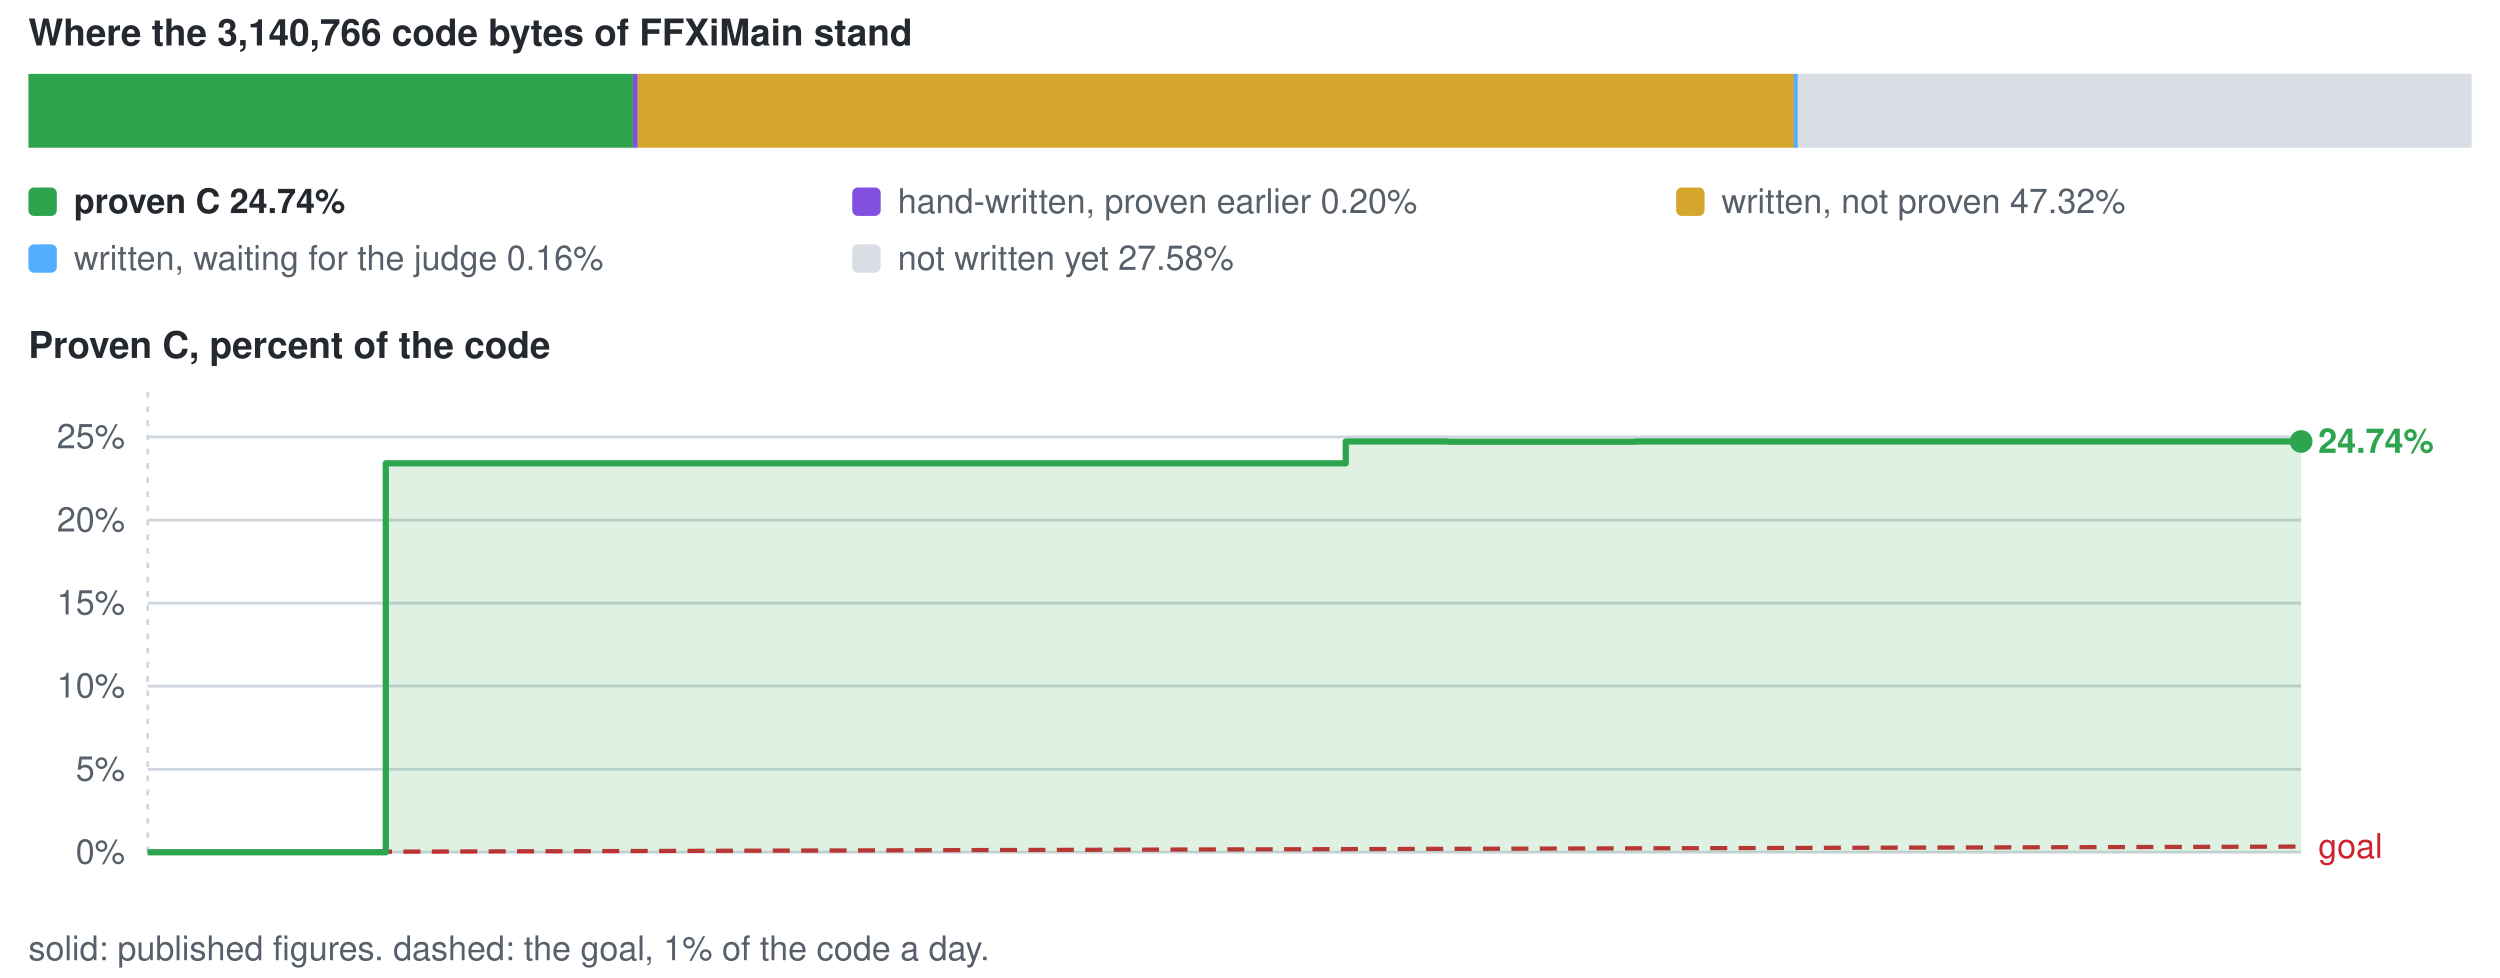
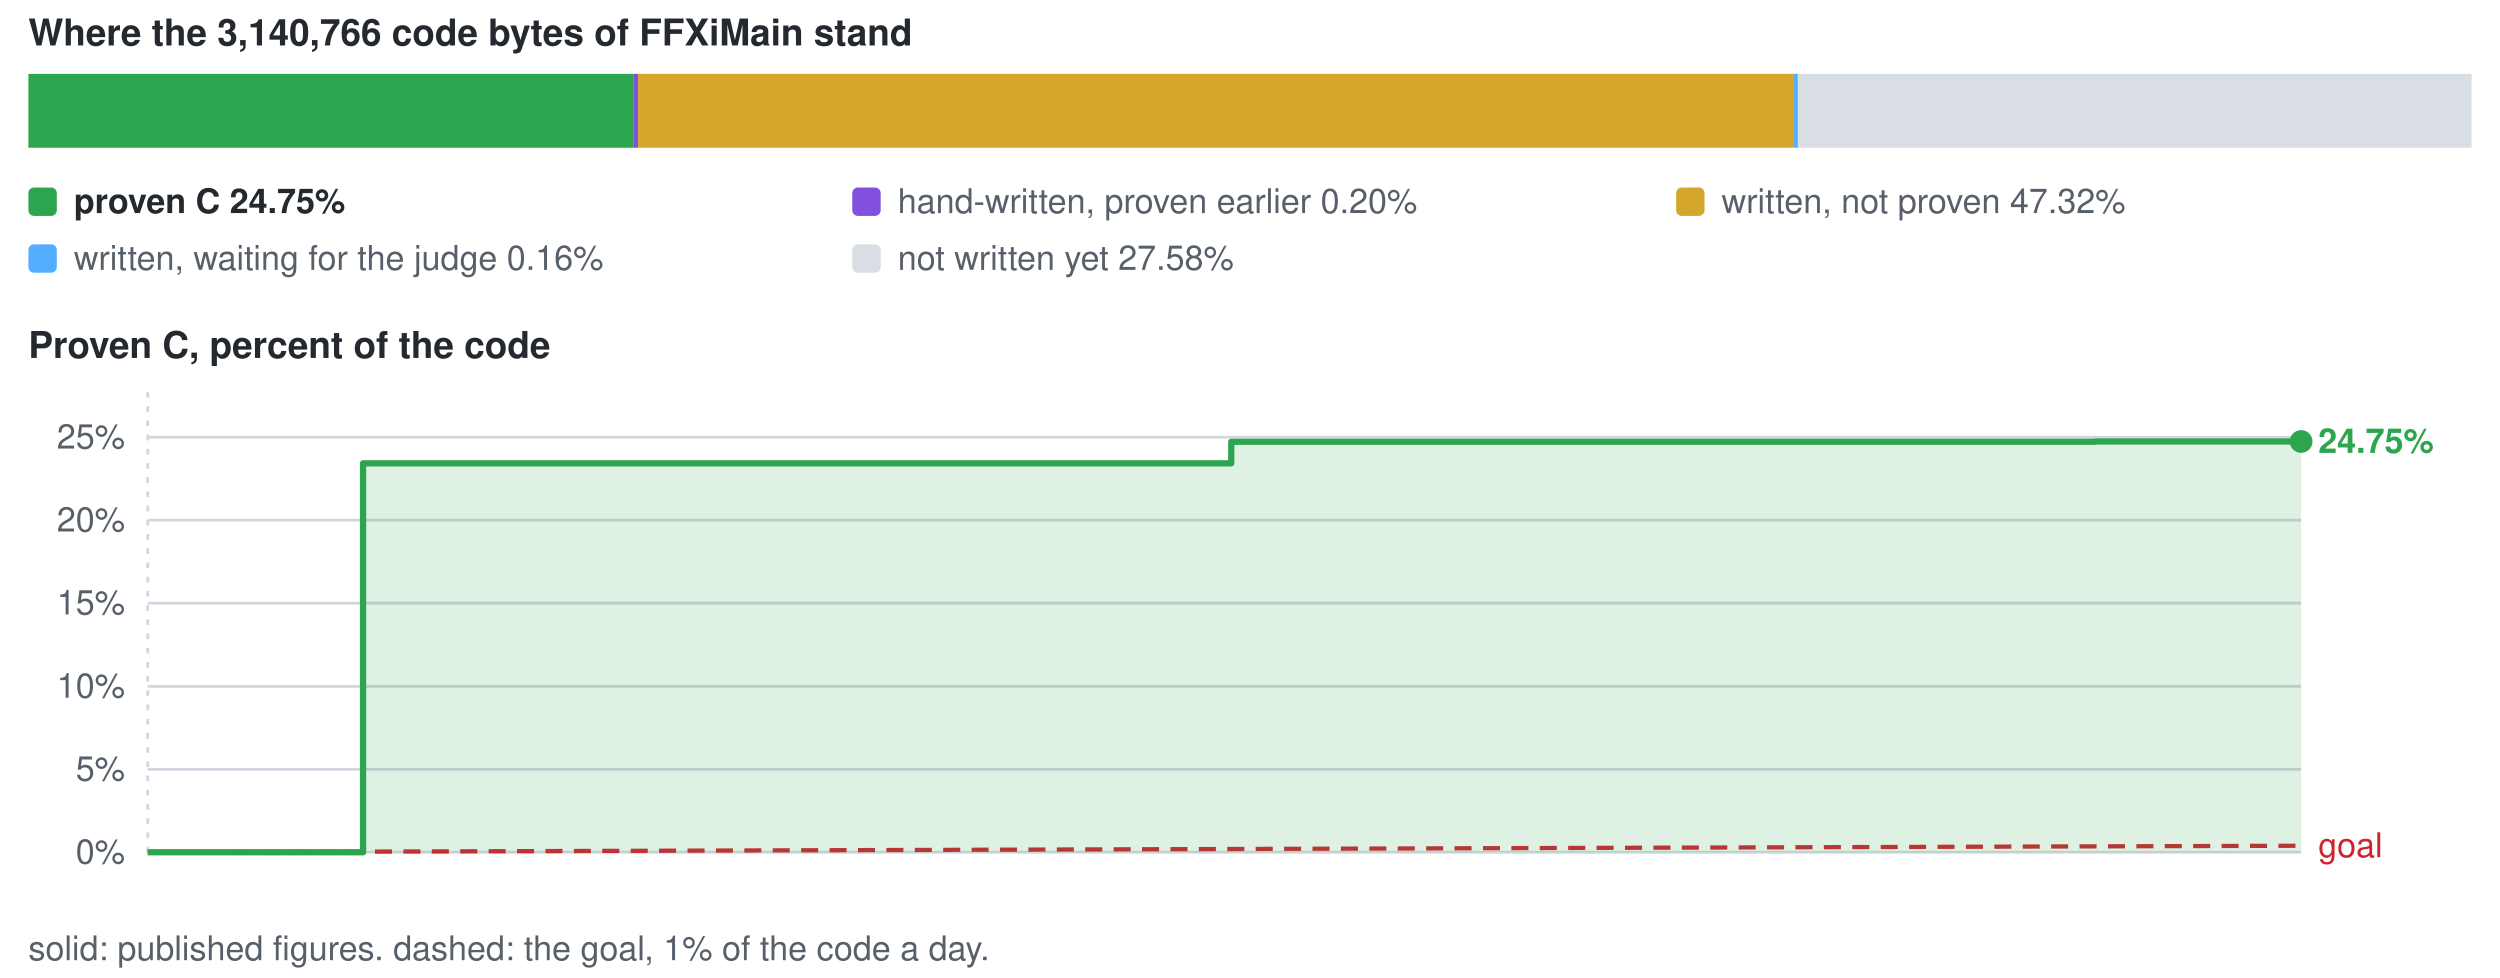
<svg xmlns="http://www.w3.org/2000/svg" viewBox="0 0 880 344" width="880" height="344" role="img" aria-label="conversion progress">
  <style>text{font-family:-apple-system,BlinkMacSystemFont,'Segoe UI',Helvetica,Arial,sans-serif;font-size:12px;fill:#57606a}.s{fill:#24292f;font-weight:600}.b{font-size:13px}</style>
  <text x="10" y="16" class="s b">Where the 3,140,766 code bytes of FFXiMain stand</text>
-   <rect x="10.0" y="26" width="212.8" height="26" fill="#2da44e" />
-   <rect x="222.8" y="26" width="1.7" height="26" fill="#8250df" />
-   <rect x="224.5" y="26" width="407.0" height="26" fill="#d4a72c" />
-   <rect x="631.4" y="26" width="1.5" height="26" fill="#54aeff" />
+   <rect x="10.0" y="26" width="212.9" height="26" fill="#2da44e" />
+   <rect x="222.9" y="26" width="1.7" height="26" fill="#8250df" />
+   <rect x="224.6" y="26" width="406.9" height="26" fill="#d4a72c" />
+   <rect x="631.5" y="26" width="1.5" height="26" fill="#54aeff" />
  <rect x="632.8" y="26" width="237.2" height="26" fill="#d8dee4" />
  <rect x="10" y="66" width="10" height="10" rx="2" fill="#2da44e" />
-   <text x="26" y="75" class="s">proven C 24.74%</text>
+   <text x="26" y="75" class="s">proven C 24.75%</text>
  <rect x="300" y="66" width="10" height="10" rx="2" fill="#8250df" />
  <text x="316" y="75">hand-written, proven earlier 0.20%</text>
  <rect x="590" y="66" width="10" height="10" rx="2" fill="#d4a72c" />
  <text x="606" y="75">written, not proven 47.32%</text>
  <rect x="10" y="86" width="10" height="10" rx="2" fill="#54aeff" />
  <text x="26" y="95">written, waiting for the judge 0.16%</text>
  <rect x="300" y="86" width="10" height="10" rx="2" fill="#d8dee4" />
  <text x="316" y="95">not written yet 27.58%</text>
  <text x="10" y="126" class="s b">Proven C, percent of the code</text>
  <line x1="52" y1="300.0" x2="810" y2="300.0" stroke="#d0d7de" stroke-width="1" />
  <text x="44" y="304.0" text-anchor="end">0%</text>
  <line x1="52" y1="270.8" x2="810" y2="270.8" stroke="#d0d7de" stroke-width="1" />
  <text x="44" y="274.8" text-anchor="end">5%</text>
-   <line x1="52" y1="241.5" x2="810" y2="241.5" stroke="#d0d7de" stroke-width="1" />
-   <text x="44" y="245.5" text-anchor="end">10%</text>
+   <line x1="52" y1="241.6" x2="810" y2="241.6" stroke="#d0d7de" stroke-width="1" />
+   <text x="44" y="245.6" text-anchor="end">10%</text>
  <line x1="52" y1="212.3" x2="810" y2="212.3" stroke="#d0d7de" stroke-width="1" />
  <text x="44" y="216.3" text-anchor="end">15%</text>
  <line x1="52" y1="183.1" x2="810" y2="183.1" stroke="#d0d7de" stroke-width="1" />
  <text x="44" y="187.1" text-anchor="end">20%</text>
-   <line x1="52" y1="153.8" x2="810" y2="153.8" stroke="#d0d7de" stroke-width="1" />
-   <text x="44" y="157.8" text-anchor="end">25%</text>
+   <line x1="52" y1="153.9" x2="810" y2="153.9" stroke="#d0d7de" stroke-width="1" />
+   <text x="44" y="157.9" text-anchor="end">25%</text>
  <line x1="52.0" y1="138" x2="52.0" y2="300" stroke="#d0d7de" stroke-width="1" stroke-dasharray="2 3" />
-   <line x1="52.0" y1="300.0" x2="810.0" y2="298.0" stroke="#cf222e" stroke-width="1.5" stroke-dasharray="6 4" />
-   <text x="816.0" y="302.0" style="fill:#cf222e">goal</text>
-   <path d="M52.0 300.0 H135.8 V163.1 H170.8 V163.1 H230.2 V163.1 H315.9 V163.1 H473.7 V155.4 H509.7 V155.5 H575.7 V155.4 H683.0 V155.4 H745.1 V155.4 H810.0 V155.4 V300.0 H52.0 Z" fill="#2da44e" fill-opacity="0.16" />
-   <path d="M52.0 300.0 H135.8 V163.1 H170.8 V163.1 H230.2 V163.1 H315.9 V163.1 H473.7 V155.4 H509.7 V155.5 H575.7 V155.4 H683.0 V155.4 H745.1 V155.4 H810.0 V155.4" fill="none" stroke="#2da44e" stroke-width="2.2" stroke-linejoin="round" />
+   <line x1="52.0" y1="300.0" x2="810.0" y2="297.7" stroke="#cf222e" stroke-width="1.5" stroke-dasharray="6 4" />
+   <text x="816.0" y="301.7" style="fill:#cf222e">goal</text>
+   <path d="M52.0 300.0 H127.8 V163.1 H159.5 V163.1 H213.2 V163.1 H290.7 V163.1 H433.4 V155.5 H466.0 V155.5 H525.7 V155.5 H622.7 V155.5 H678.9 V155.5 H737.7 V155.4 H810.0 V155.4 V300.0 H52.0 Z" fill="#2da44e" fill-opacity="0.16" />
+   <path d="M52.0 300.0 H127.8 V163.1 H159.5 V163.1 H213.2 V163.1 H290.7 V163.1 H433.4 V155.5 H466.0 V155.5 H525.7 V155.5 H622.7 V155.5 H678.9 V155.5 H737.7 V155.4 H810.0 V155.4" fill="none" stroke="#2da44e" stroke-width="2.2" stroke-linejoin="round" />
  <circle cx="810.0" cy="155.4" r="4" fill="#2da44e" />
-   <text x="816.0" y="159.4" class="s" style="fill:#2da44e">24.74%</text>
+   <text x="816.0" y="159.4" class="s" style="fill:#2da44e">24.75%</text>
  <text x="10" y="338">solid: published figures. dashed: the goal, 1% of the code a day.</text>
</svg>
